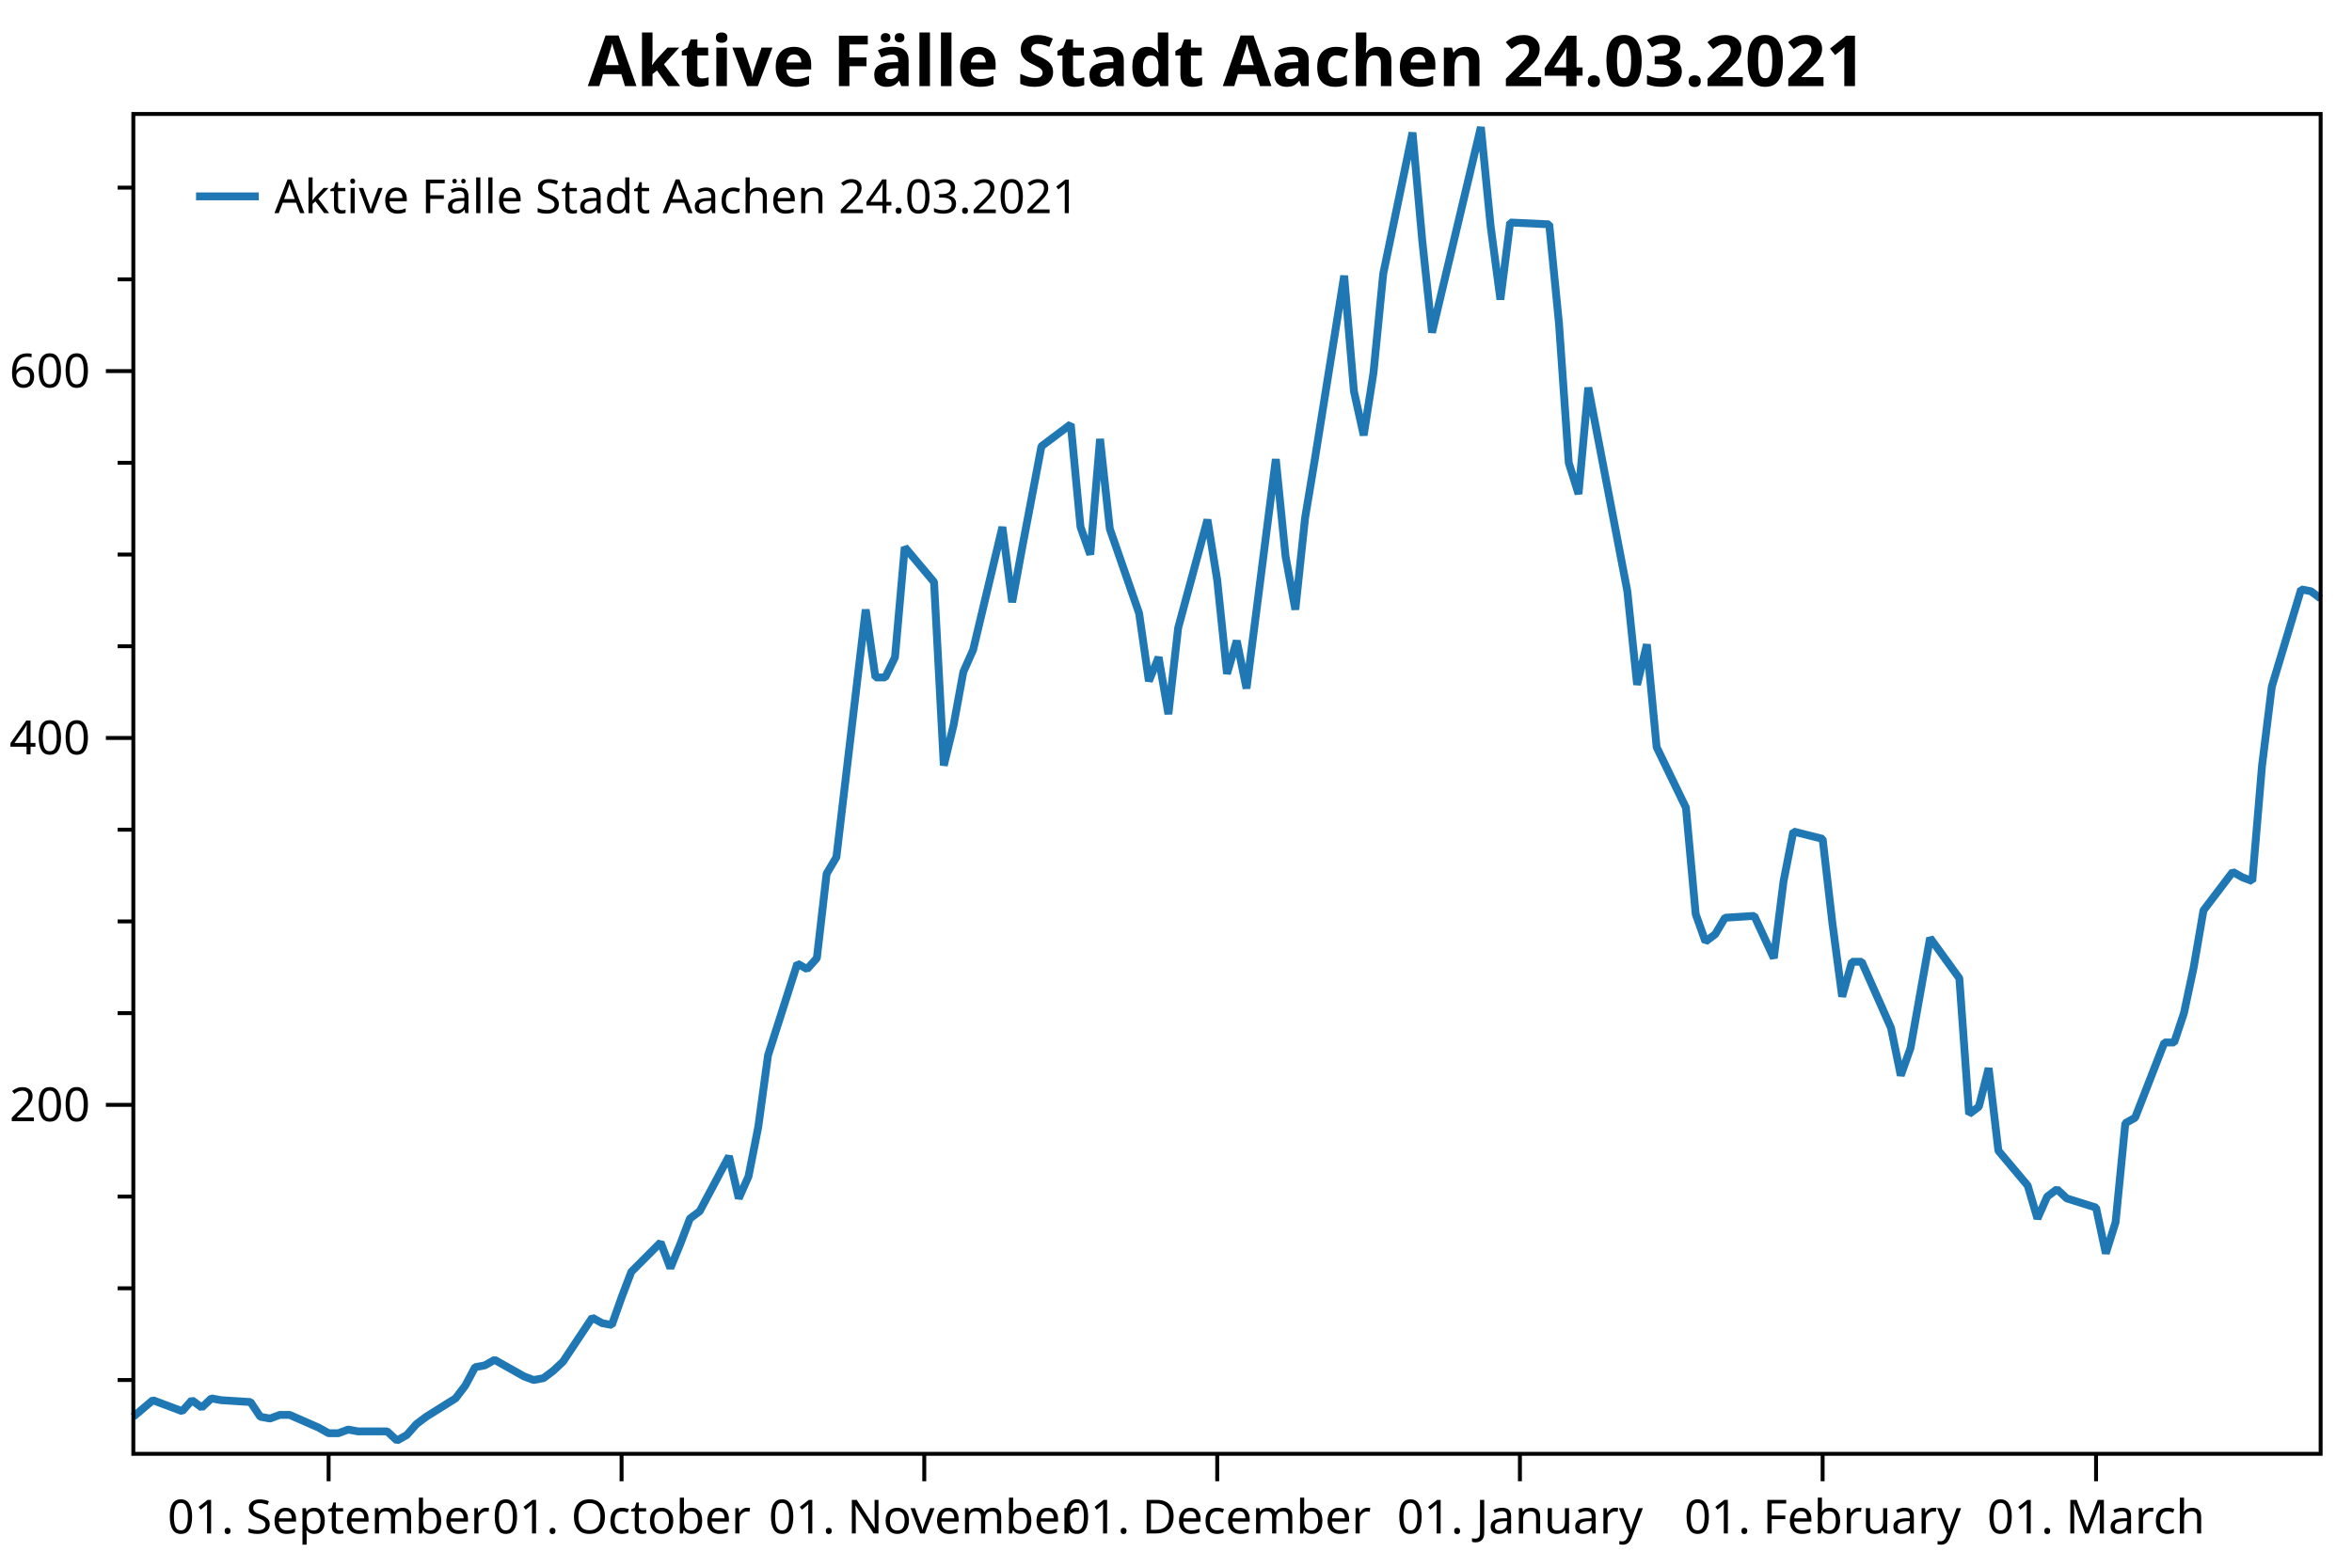
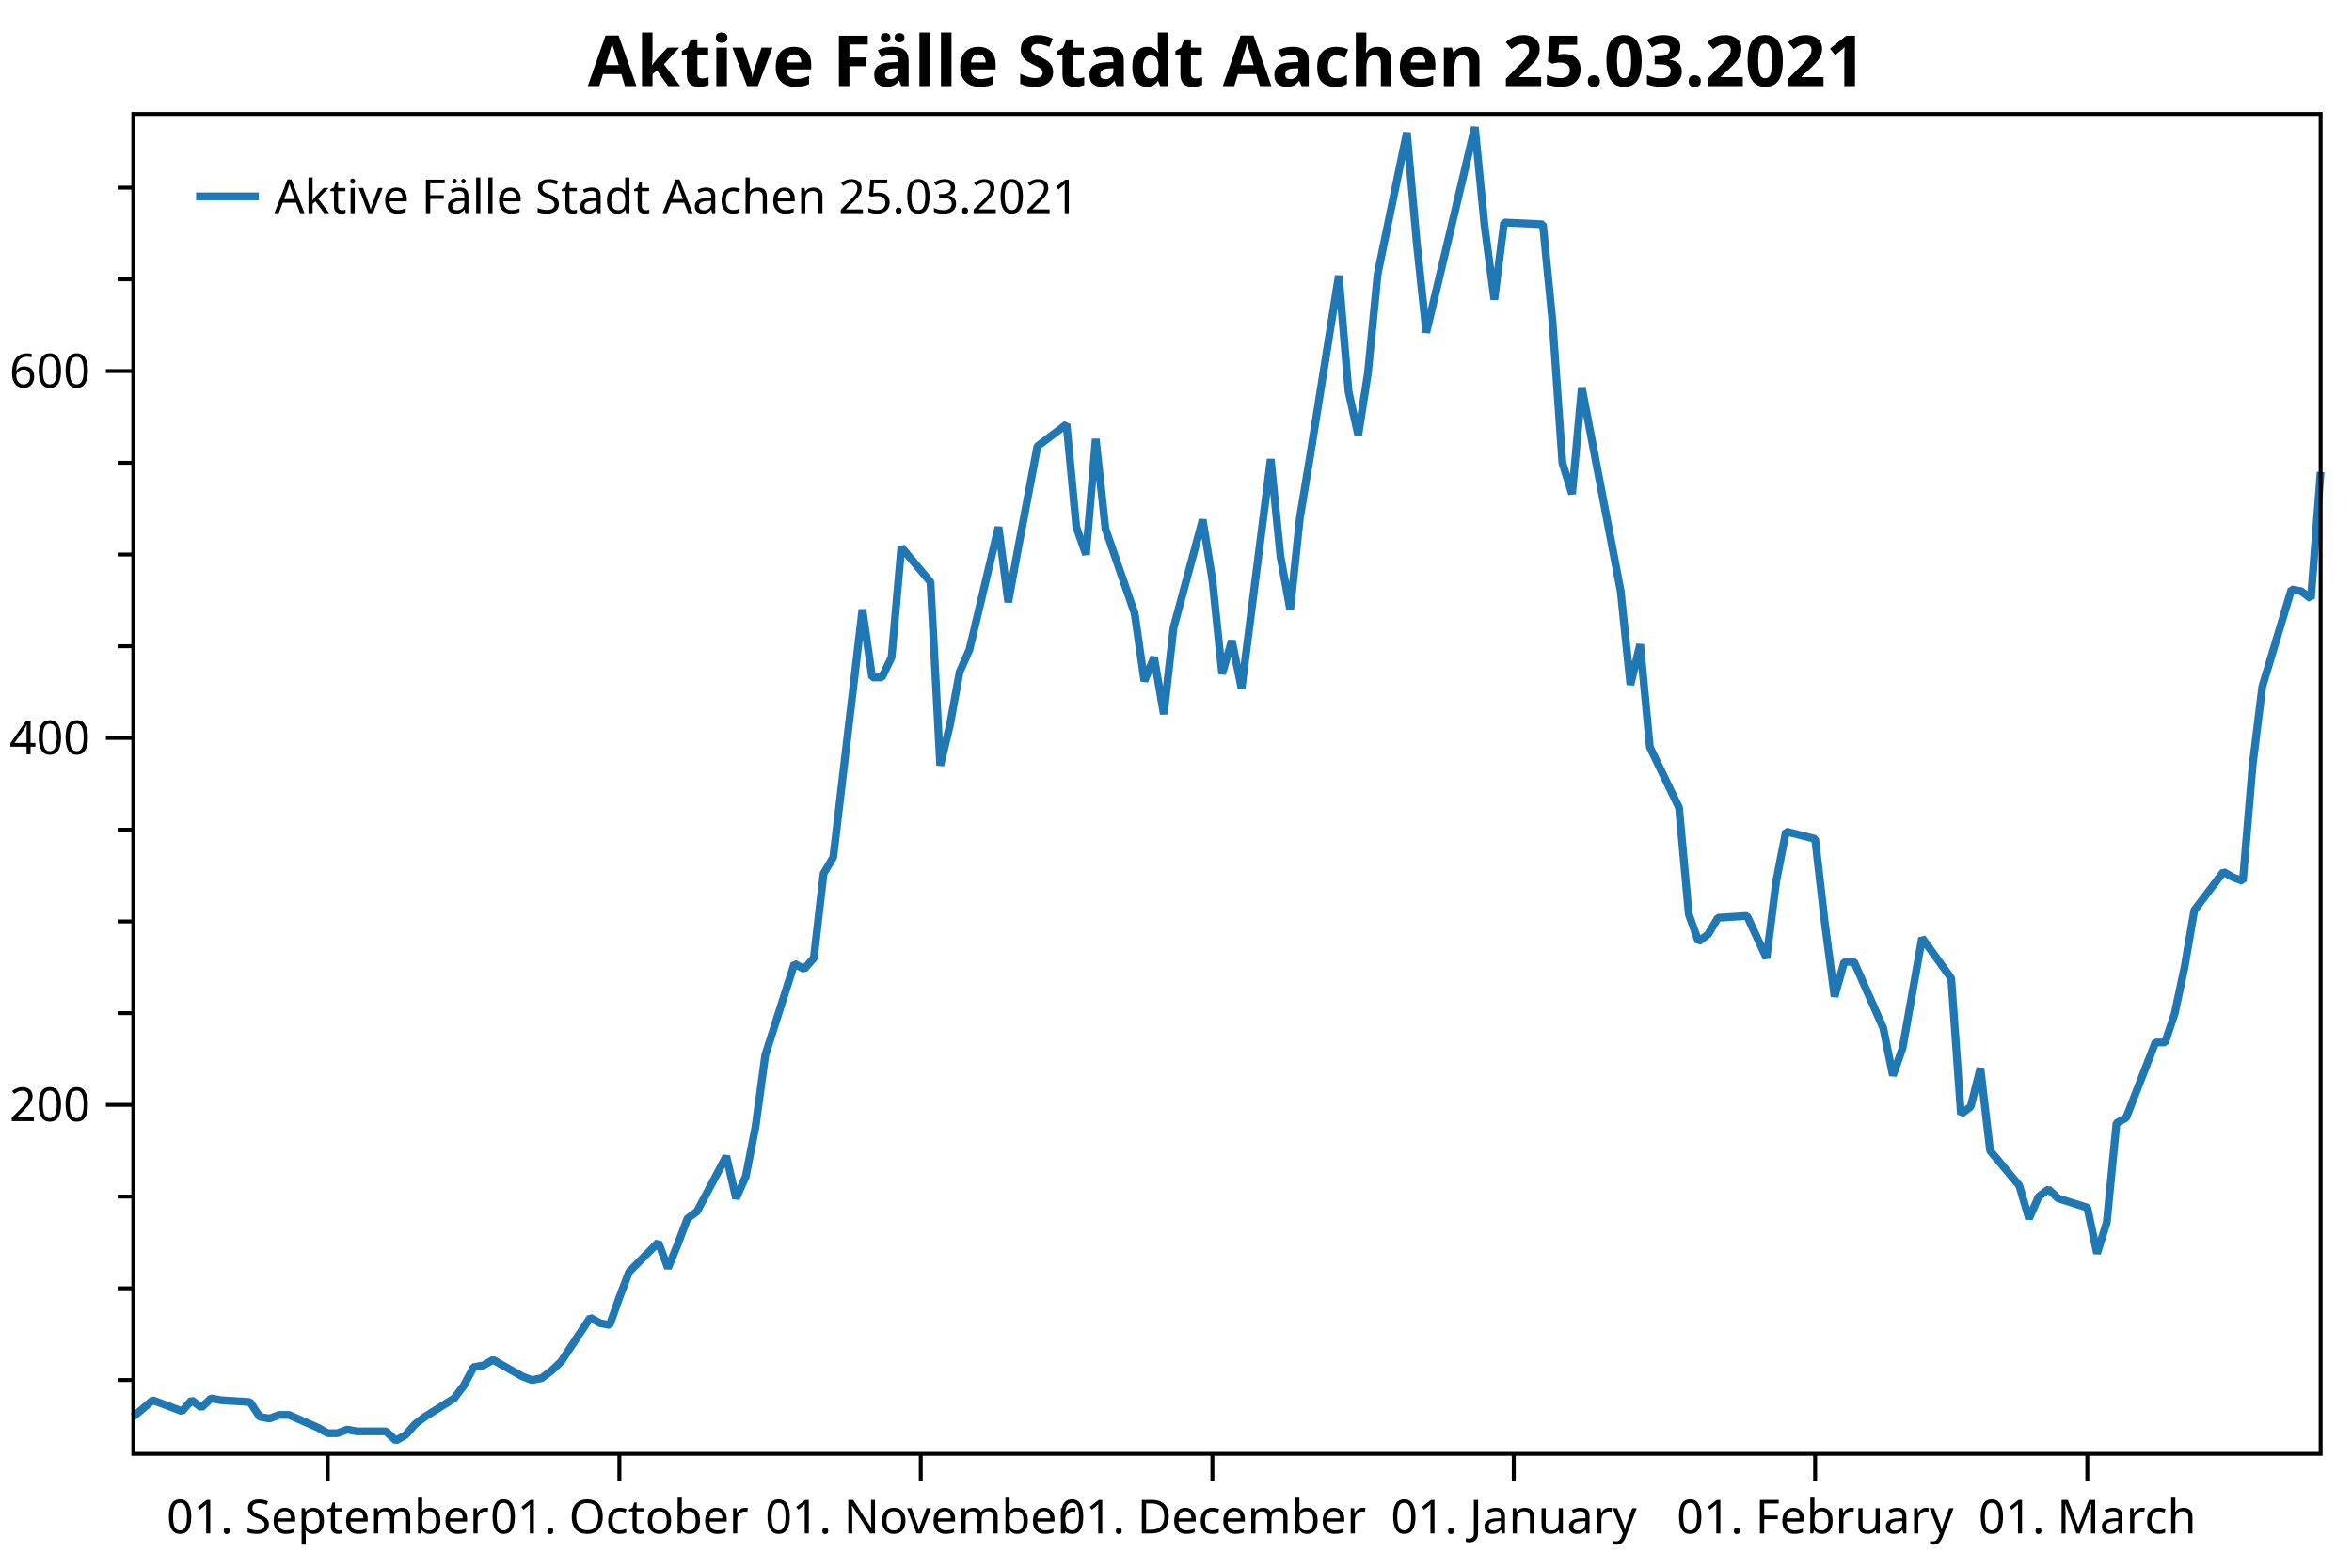
<svg xmlns="http://www.w3.org/2000/svg" width="600" height="400" version="1.1">
  <rect x="0" y="0" width="600" height="400" style="fill:rgb(255,255,255);stroke:none;" />
  <polyline points="34.012,352.116 30.012,352.116" style="fill:none;stroke:black;stroke-width:1" />
  <polyline points="34.012,328.713 30.012,328.713" style="fill:none;stroke:black;stroke-width:1" />
  <polyline points="34.012,305.31 30.012,305.31" style="fill:none;stroke:black;stroke-width:1" />
  <polyline points="34.012,258.504 30.012,258.504" style="fill:none;stroke:black;stroke-width:1" />
  <polyline points="34.012,235.101 30.012,235.101" style="fill:none;stroke:black;stroke-width:1" />
  <polyline points="34.012,211.698 30.012,211.698" style="fill:none;stroke:black;stroke-width:1" />
  <polyline points="34.012,164.892 30.012,164.892" style="fill:none;stroke:black;stroke-width:1" />
  <polyline points="34.012,141.489 30.012,141.489" style="fill:none;stroke:black;stroke-width:1" />
  <polyline points="34.012,118.086 30.012,118.086" style="fill:none;stroke:black;stroke-width:1" />
  <polyline points="34.012,71.28 30.012,71.28" style="fill:none;stroke:black;stroke-width:1" />
  <polyline points="34.012,47.877 30.012,47.877" style="fill:none;stroke:black;stroke-width:1" />
  <text dominant-baseline="middle" text-anchor="end" transform="translate(23.012,281.9071)" font-family="Segoe UI" font-size="12" font-weight="400" fill="black">200</text>
  <text dominant-baseline="middle" text-anchor="end" transform="translate(23.012,188.295)" font-family="Segoe UI" font-size="12" font-weight="400" fill="black">400</text>
  <text dominant-baseline="middle" text-anchor="end" transform="translate(23.012,94.6829)" font-family="Segoe UI" font-size="12" font-weight="400" fill="black">600</text>
  <polyline points="34.012,281.907 27.012,281.907" style="fill:none;stroke:black;stroke-width:1" />
  <polyline points="34.012,188.295 27.012,188.295" style="fill:none;stroke:black;stroke-width:1" />
  <polyline points="34.012,94.683 27.012,94.683" style="fill:none;stroke:black;stroke-width:1" />
-   <text dominant-baseline="hanging" text-anchor="middle" transform="translate(83.8324,381.947)" font-family="Segoe UI" font-size="12" font-weight="400" fill="black">01. September</text>
-   <text dominant-baseline="hanging" text-anchor="middle" transform="translate(158.5629,381.947)" font-family="Segoe UI" font-size="12" font-weight="400" fill="black">01. October</text>
-   <text dominant-baseline="hanging" text-anchor="middle" transform="translate(235.7844,381.947)" font-family="Segoe UI" font-size="12" font-weight="400" fill="black">01. November</text>
-   <text dominant-baseline="hanging" text-anchor="middle" transform="translate(310.515,381.947)" font-family="Segoe UI" font-size="12" font-weight="400" fill="black">01. December</text>
-   <text dominant-baseline="hanging" text-anchor="middle" transform="translate(387.7365,381.947)" font-family="Segoe UI" font-size="12" font-weight="400" fill="black">01. January</text>
-   <text dominant-baseline="hanging" text-anchor="middle" transform="translate(464.9581,381.947)" font-family="Segoe UI" font-size="12" font-weight="400" fill="black">01. February</text>
-   <text dominant-baseline="hanging" text-anchor="middle" transform="translate(534.7066,381.947)" font-family="Segoe UI" font-size="12" font-weight="400" fill="black">01. March</text>
-   <polyline points="83.832,370.947 83.832,377.947" style="fill:none;stroke:black;stroke-width:1" />
-   <polyline points="158.563,370.947 158.563,377.947" style="fill:none;stroke:black;stroke-width:1" />
-   <polyline points="235.784,370.947 235.784,377.947" style="fill:none;stroke:black;stroke-width:1" />
-   <polyline points="310.515,370.947 310.515,377.947" style="fill:none;stroke:black;stroke-width:1" />
-   <polyline points="387.736,370.947 387.736,377.947" style="fill:none;stroke:black;stroke-width:1" />
-   <polyline points="464.958,370.947 464.958,377.947" style="fill:none;stroke:black;stroke-width:1" />
-   <polyline points="534.707,370.947 534.707,377.947" style="fill:none;stroke:black;stroke-width:1" />
-   <polyline points="34.012,361.477 38.994,357.265 46.467,360.073 48.958,357.265 51.449,359.137 53.94,356.797 56.431,357.265 63.904,357.733 66.395,361.477 68.886,361.945 71.377,361.009 73.868,361.009 81.341,364.286 83.832,365.69 86.323,365.69 88.814,364.754 91.305,365.222 98.778,365.222 101.269,367.562 103.76,366.158 106.251,363.35 108.743,361.477 116.216,356.797 118.707,353.52 121.198,348.84 123.689,348.372 126.18,346.967 133.653,351.18 136.144,352.116 138.635,351.648 141.126,349.776 143.617,347.436 151.09,336.202 153.581,337.606 156.072,338.074 158.563,331.053 161.054,324.501 168.527,317.012 171.018,323.565 173.509,317.48 176,310.927 178.491,309.055 185.964,295.013 188.455,305.778 190.946,300.161 193.437,287.524 195.928,269.269 203.401,245.866 205.892,247.271 208.383,244.462 210.874,222.931 213.365,218.719 220.838,155.531 223.329,172.849 225.82,172.849 228.311,167.7 230.802,139.617 238.275,148.51 240.767,195.316 243.257,185.019 245.749,171.445 248.239,165.828 255.713,134.468 258.204,153.659 260.695,140.085 265.677,113.873 273.15,108.257 275.641,134.468 278.132,141.489 280.623,112.001 283.114,134.936 290.587,156.467 293.078,173.785 295.569,167.7 298.06,182.21 300.551,160.211 308.024,132.596 310.515,148.042 313.006,171.913 315.497,163.488 317.988,175.657 325.461,117.15 327.952,141.957 330.443,155.531 332.934,132.128 335.425,117.15 342.898,70.344 345.389,99.832 347.88,111.065 350.371,95.151 352.862,69.876 360.335,33.835 362.826,61.451 365.317,84.854 377.772,32.431 380.264,57.706 382.755,76.428 385.245,56.77 395.21,57.238 397.701,82.513 400.192,118.086 402.683,126.043 405.174,98.895 415.138,150.85 417.629,174.721 420.12,164.424 422.611,190.635 430.084,206.081 432.575,233.229 435.066,240.25 437.557,238.377 440.048,234.165 447.521,233.697 452.503,244.462 454.994,224.804 457.485,212.166 464.958,214.038 467.449,235.569 469.94,254.292 472.431,245.398 474.922,245.398 482.395,262.248 484.886,274.418 487.377,267.397 489.868,253.355 492.359,239.314 499.832,249.611 502.323,284.247 504.814,282.375 507.305,272.546 509.796,293.609 517.269,302.502 519.76,310.927 522.251,305.31 524.742,303.438 527.234,305.778 534.707,308.118 537.198,319.82 539.689,311.863 542.18,286.588 544.671,285.183 552.144,265.993 554.635,265.993 557.126,258.504 559.617,246.803 562.108,232.293 569.581,222.463 572.072,223.868 574.563,224.804 577.054,195.316 579.545,175.189 587.018,150.382 589.509,150.85 592,152.722" style="fill:none;stroke:rgb(31,119,180);stroke-width:2;stroke-linejoin:bevel" />
-   <text dominant-baseline="hanging" text-anchor="middle" transform="translate(313.006,8)" font-family="Segoe UI" font-size="18" font-weight="700" fill="black">Aktive Fälle Stadt Aachen 24.03.2021</text>
+   <text dominant-baseline="hanging" text-anchor="middle" transform="translate(83.6109,381.947)" font-family="Segoe UI" font-size="12" font-weight="400" fill="black">01. September</text>
+   <text dominant-baseline="hanging" text-anchor="middle" transform="translate(158.0093,381.947)" font-family="Segoe UI" font-size="12" font-weight="400" fill="black">01. October</text>
+   <text dominant-baseline="hanging" text-anchor="middle" transform="translate(234.8877,381.947)" font-family="Segoe UI" font-size="12" font-weight="400" fill="black">01. November</text>
+   <text dominant-baseline="hanging" text-anchor="middle" transform="translate(309.2861,381.947)" font-family="Segoe UI" font-size="12" font-weight="400" fill="black">01. December</text>
+   <text dominant-baseline="hanging" text-anchor="middle" transform="translate(386.1644,381.947)" font-family="Segoe UI" font-size="12" font-weight="400" fill="black">01. January</text>
+   <text dominant-baseline="hanging" text-anchor="middle" transform="translate(463.0428,381.947)" font-family="Segoe UI" font-size="12" font-weight="400" fill="black">01. February</text>
+   <text dominant-baseline="hanging" text-anchor="middle" transform="translate(532.4813,381.947)" font-family="Segoe UI" font-size="12" font-weight="400" fill="black">01. March</text>
+   <polyline points="83.611,370.947 83.611,377.947" style="fill:none;stroke:black;stroke-width:1" />
+   <polyline points="158.009,370.947 158.009,377.947" style="fill:none;stroke:black;stroke-width:1" />
+   <polyline points="234.888,370.947 234.888,377.947" style="fill:none;stroke:black;stroke-width:1" />
+   <polyline points="309.286,370.947 309.286,377.947" style="fill:none;stroke:black;stroke-width:1" />
+   <polyline points="386.164,370.947 386.164,377.947" style="fill:none;stroke:black;stroke-width:1" />
+   <polyline points="463.043,370.947 463.043,377.947" style="fill:none;stroke:black;stroke-width:1" />
+   <polyline points="532.481,370.947 532.481,377.947" style="fill:none;stroke:black;stroke-width:1" />
+   <polyline points="34.012,361.477 38.972,357.265 46.412,360.073 48.892,357.265 51.372,359.137 53.852,356.797 56.331,357.265 63.771,357.733 66.251,361.477 68.731,361.945 71.211,361.009 73.691,361.009 81.131,364.286 83.611,365.69 86.091,365.69 88.571,364.754 91.051,365.222 98.491,365.222 100.971,367.562 103.451,366.158 105.93,363.35 108.41,361.477 115.85,356.797 118.33,353.52 120.81,348.84 123.29,348.372 125.77,346.967 133.21,351.18 135.69,352.116 138.17,351.648 140.65,349.776 143.13,347.436 150.57,336.202 153.049,337.606 155.529,338.074 158.009,331.053 160.489,324.501 167.929,317.012 170.409,323.565 172.889,317.48 175.369,310.927 177.849,309.055 185.289,295.013 187.769,305.778 190.249,300.161 192.729,287.524 195.208,269.269 202.648,245.866 205.128,247.271 207.608,244.462 210.088,222.931 212.568,218.719 220.008,155.531 222.488,172.849 224.968,172.849 227.448,167.7 229.928,139.617 237.368,148.51 239.848,195.316 242.327,185.019 244.808,171.445 247.287,165.828 254.727,134.468 257.207,153.659 259.687,140.085 264.647,113.873 272.087,108.257 274.567,134.468 277.047,141.489 279.527,112.001 282.007,134.936 289.447,156.467 291.926,173.785 294.406,167.7 296.886,182.21 299.366,160.211 306.806,132.596 309.286,148.042 311.766,171.913 314.246,163.488 316.726,175.657 324.166,117.15 326.646,141.957 329.126,155.531 331.606,132.128 334.086,117.15 341.525,70.344 344.005,99.832 346.485,111.065 348.965,95.151 351.445,69.876 358.885,33.835 361.365,61.451 363.845,84.854 376.245,32.431 378.725,57.706 381.204,76.428 383.685,56.77 393.604,57.238 396.084,82.513 398.564,118.086 401.044,126.043 403.524,98.895 413.444,150.85 415.924,174.721 418.404,164.424 420.884,190.635 428.324,206.081 430.803,233.229 433.283,240.25 435.763,238.377 438.243,234.165 445.683,233.697 450.643,244.462 453.123,224.804 455.603,212.166 463.043,214.038 465.523,235.569 468.003,254.292 470.483,245.398 472.963,245.398 480.402,262.248 482.882,274.418 485.362,267.397 487.842,253.355 490.322,239.314 497.762,249.611 500.242,284.247 502.722,282.375 505.202,272.546 507.682,293.609 515.122,302.502 517.602,310.927 520.082,305.31 522.562,303.438 525.041,305.778 532.481,308.118 534.961,319.82 537.441,311.863 539.921,286.588 542.401,285.183 549.841,265.993 552.321,265.993 554.801,258.504 557.281,246.803 559.761,232.293 567.201,222.463 569.681,223.868 572.16,224.804 574.64,195.316 577.12,175.189 584.56,150.382 587.04,150.85 589.52,152.722 592,120.426" style="fill:none;stroke:rgb(31,119,180);stroke-width:2;stroke-linejoin:bevel" />
+   <text dominant-baseline="hanging" text-anchor="middle" transform="translate(313.006,8)" font-family="Segoe UI" font-size="18" font-weight="700" fill="black">Aktive Fälle Stadt Aachen 25.03.2021</text>
  <polygon points="34.012,29.079 592,29.079 592,370.947 34.012,370.947" style="fill:none;stroke:black;stroke-width:1" />
  <polygon points="42.012,37.08 228.483,37.08 228.483,63.133 42.012,63.133" style="fill:none;stroke:none;" />
-   <text dominant-baseline="hanging" text-anchor="start" transform="translate(70.012,45.0795)" font-family="Segoe UI" font-size="12" font-weight="400" fill="black">Aktive Fälle Stadt Aachen 24.03.2021</text>
+   <text dominant-baseline="hanging" text-anchor="start" transform="translate(70.012,45.0795)" font-family="Segoe UI" font-size="12" font-weight="400" fill="black">Aktive Fälle Stadt Aachen 25.03.2021</text>
  <polyline points="50.012,50.106 66.012,50.106" style="fill:none;stroke:rgb(31,119,180);stroke-width:2" />
</svg>
